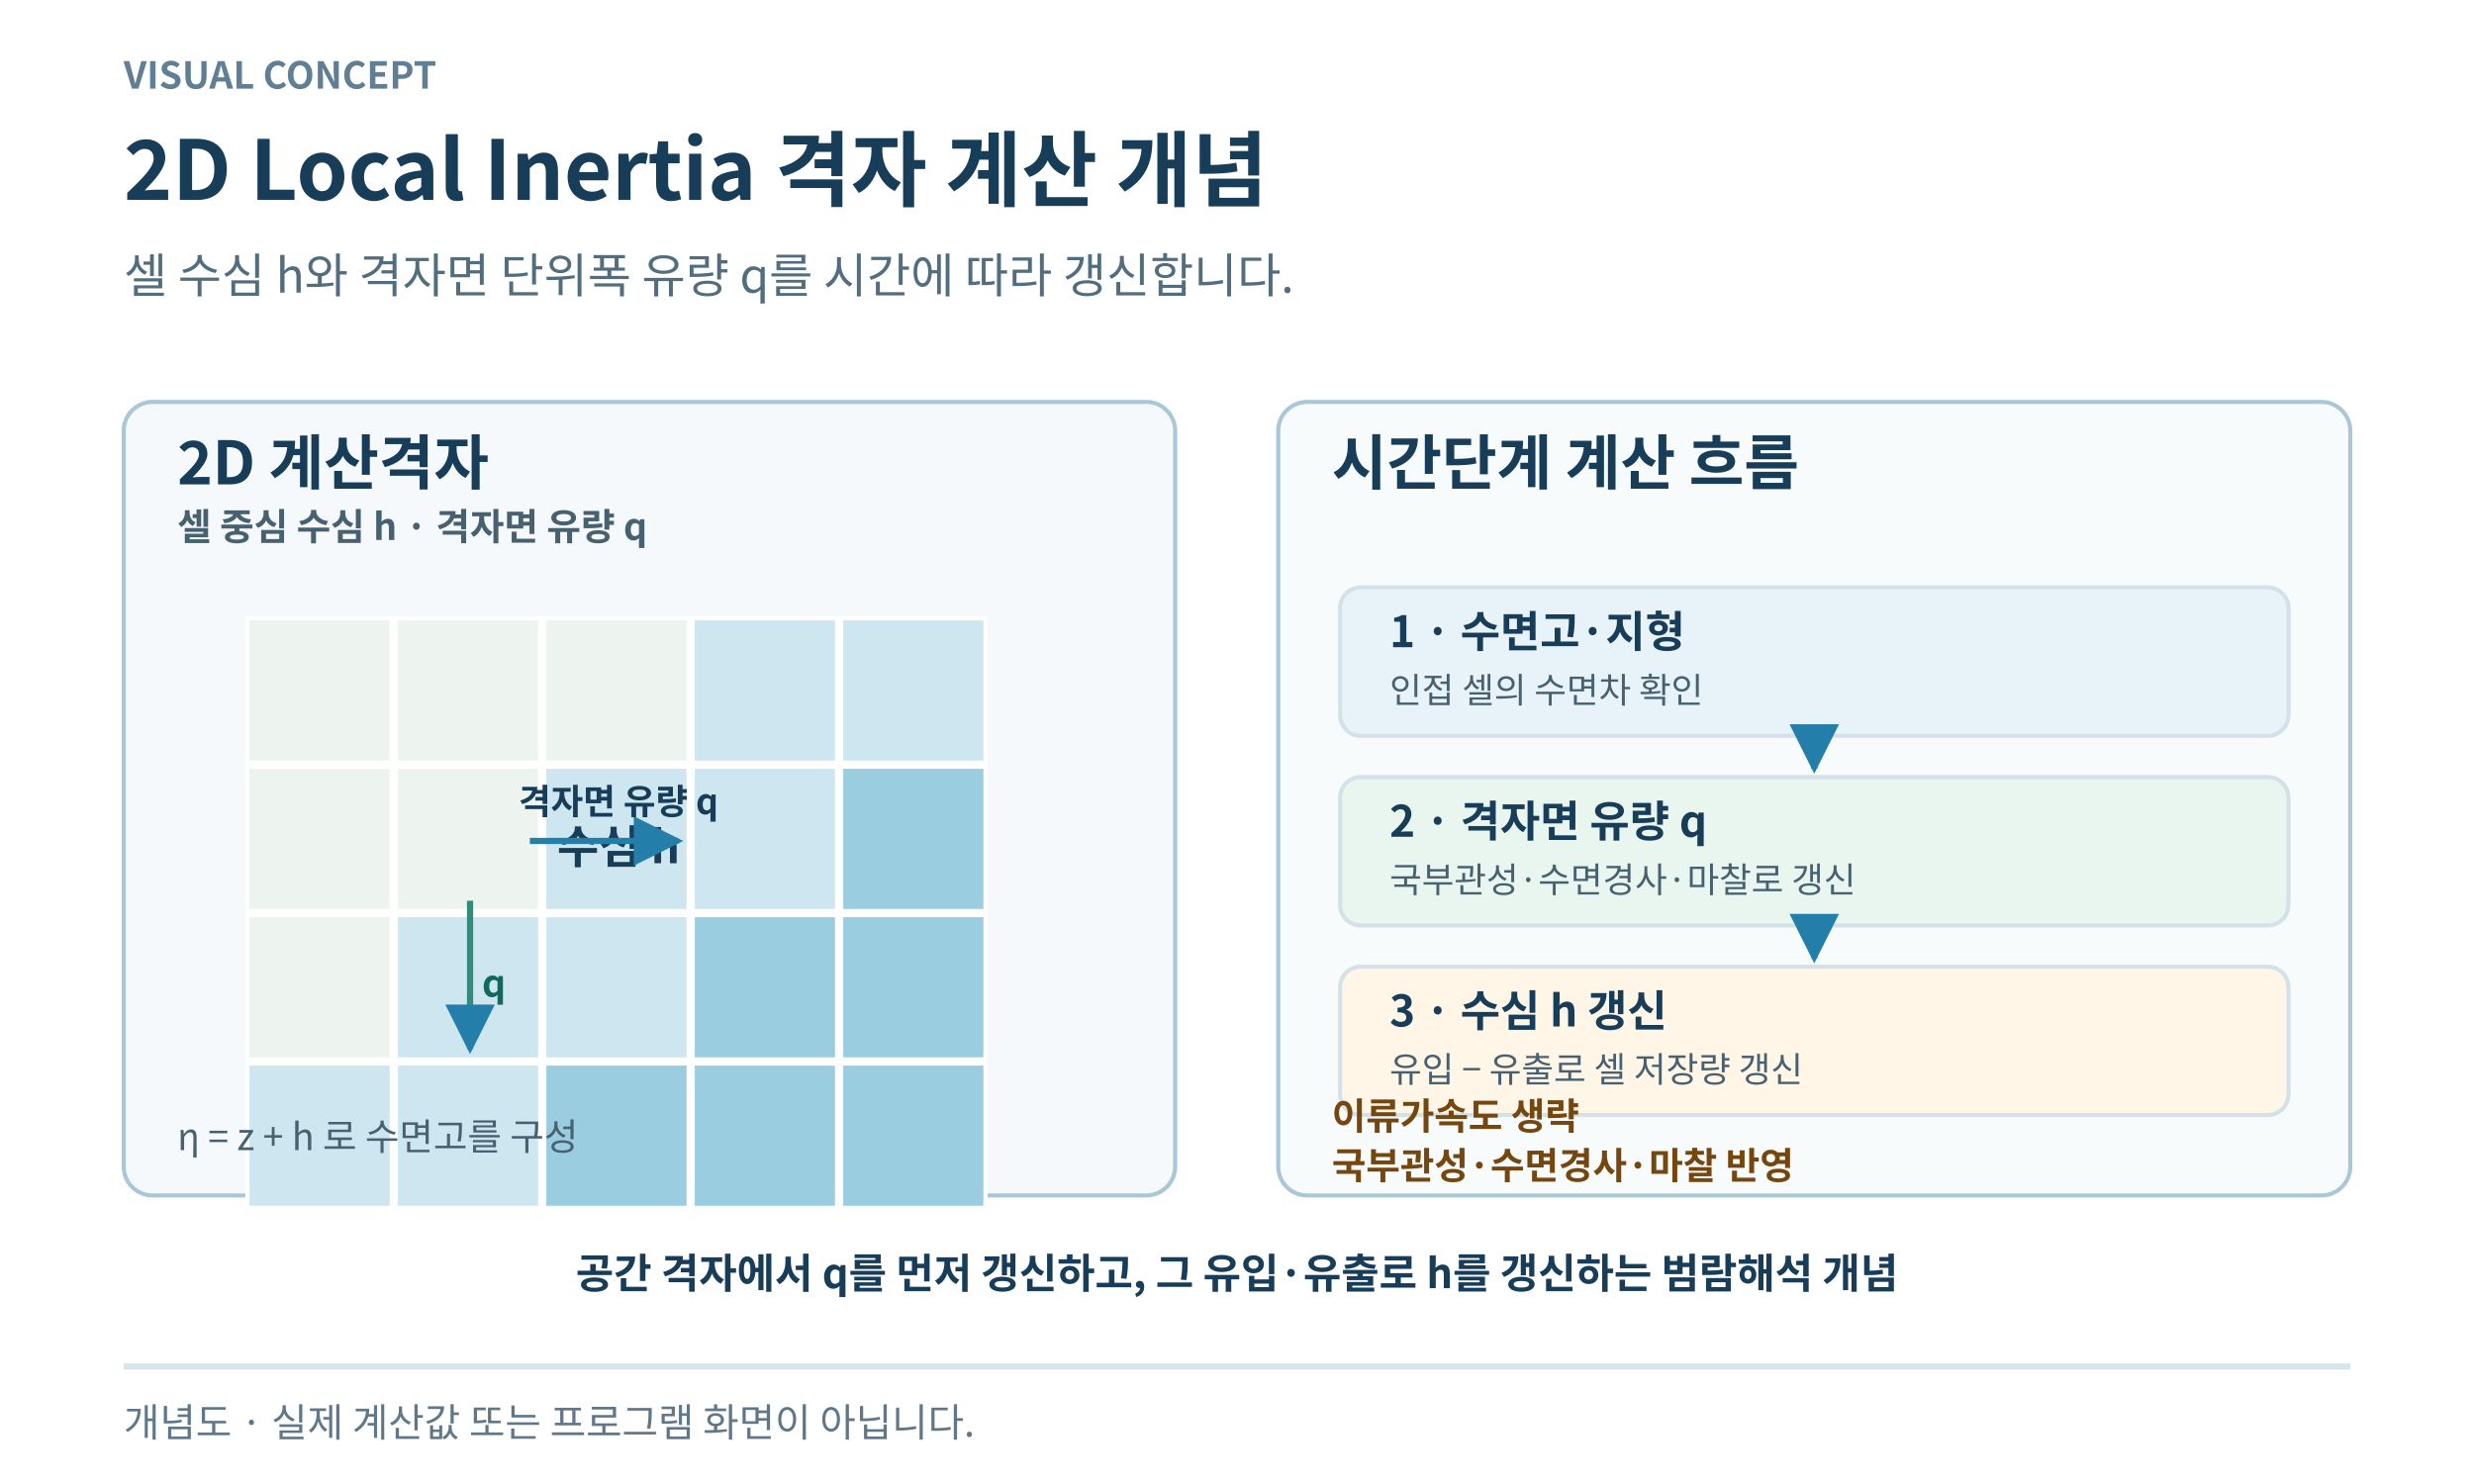
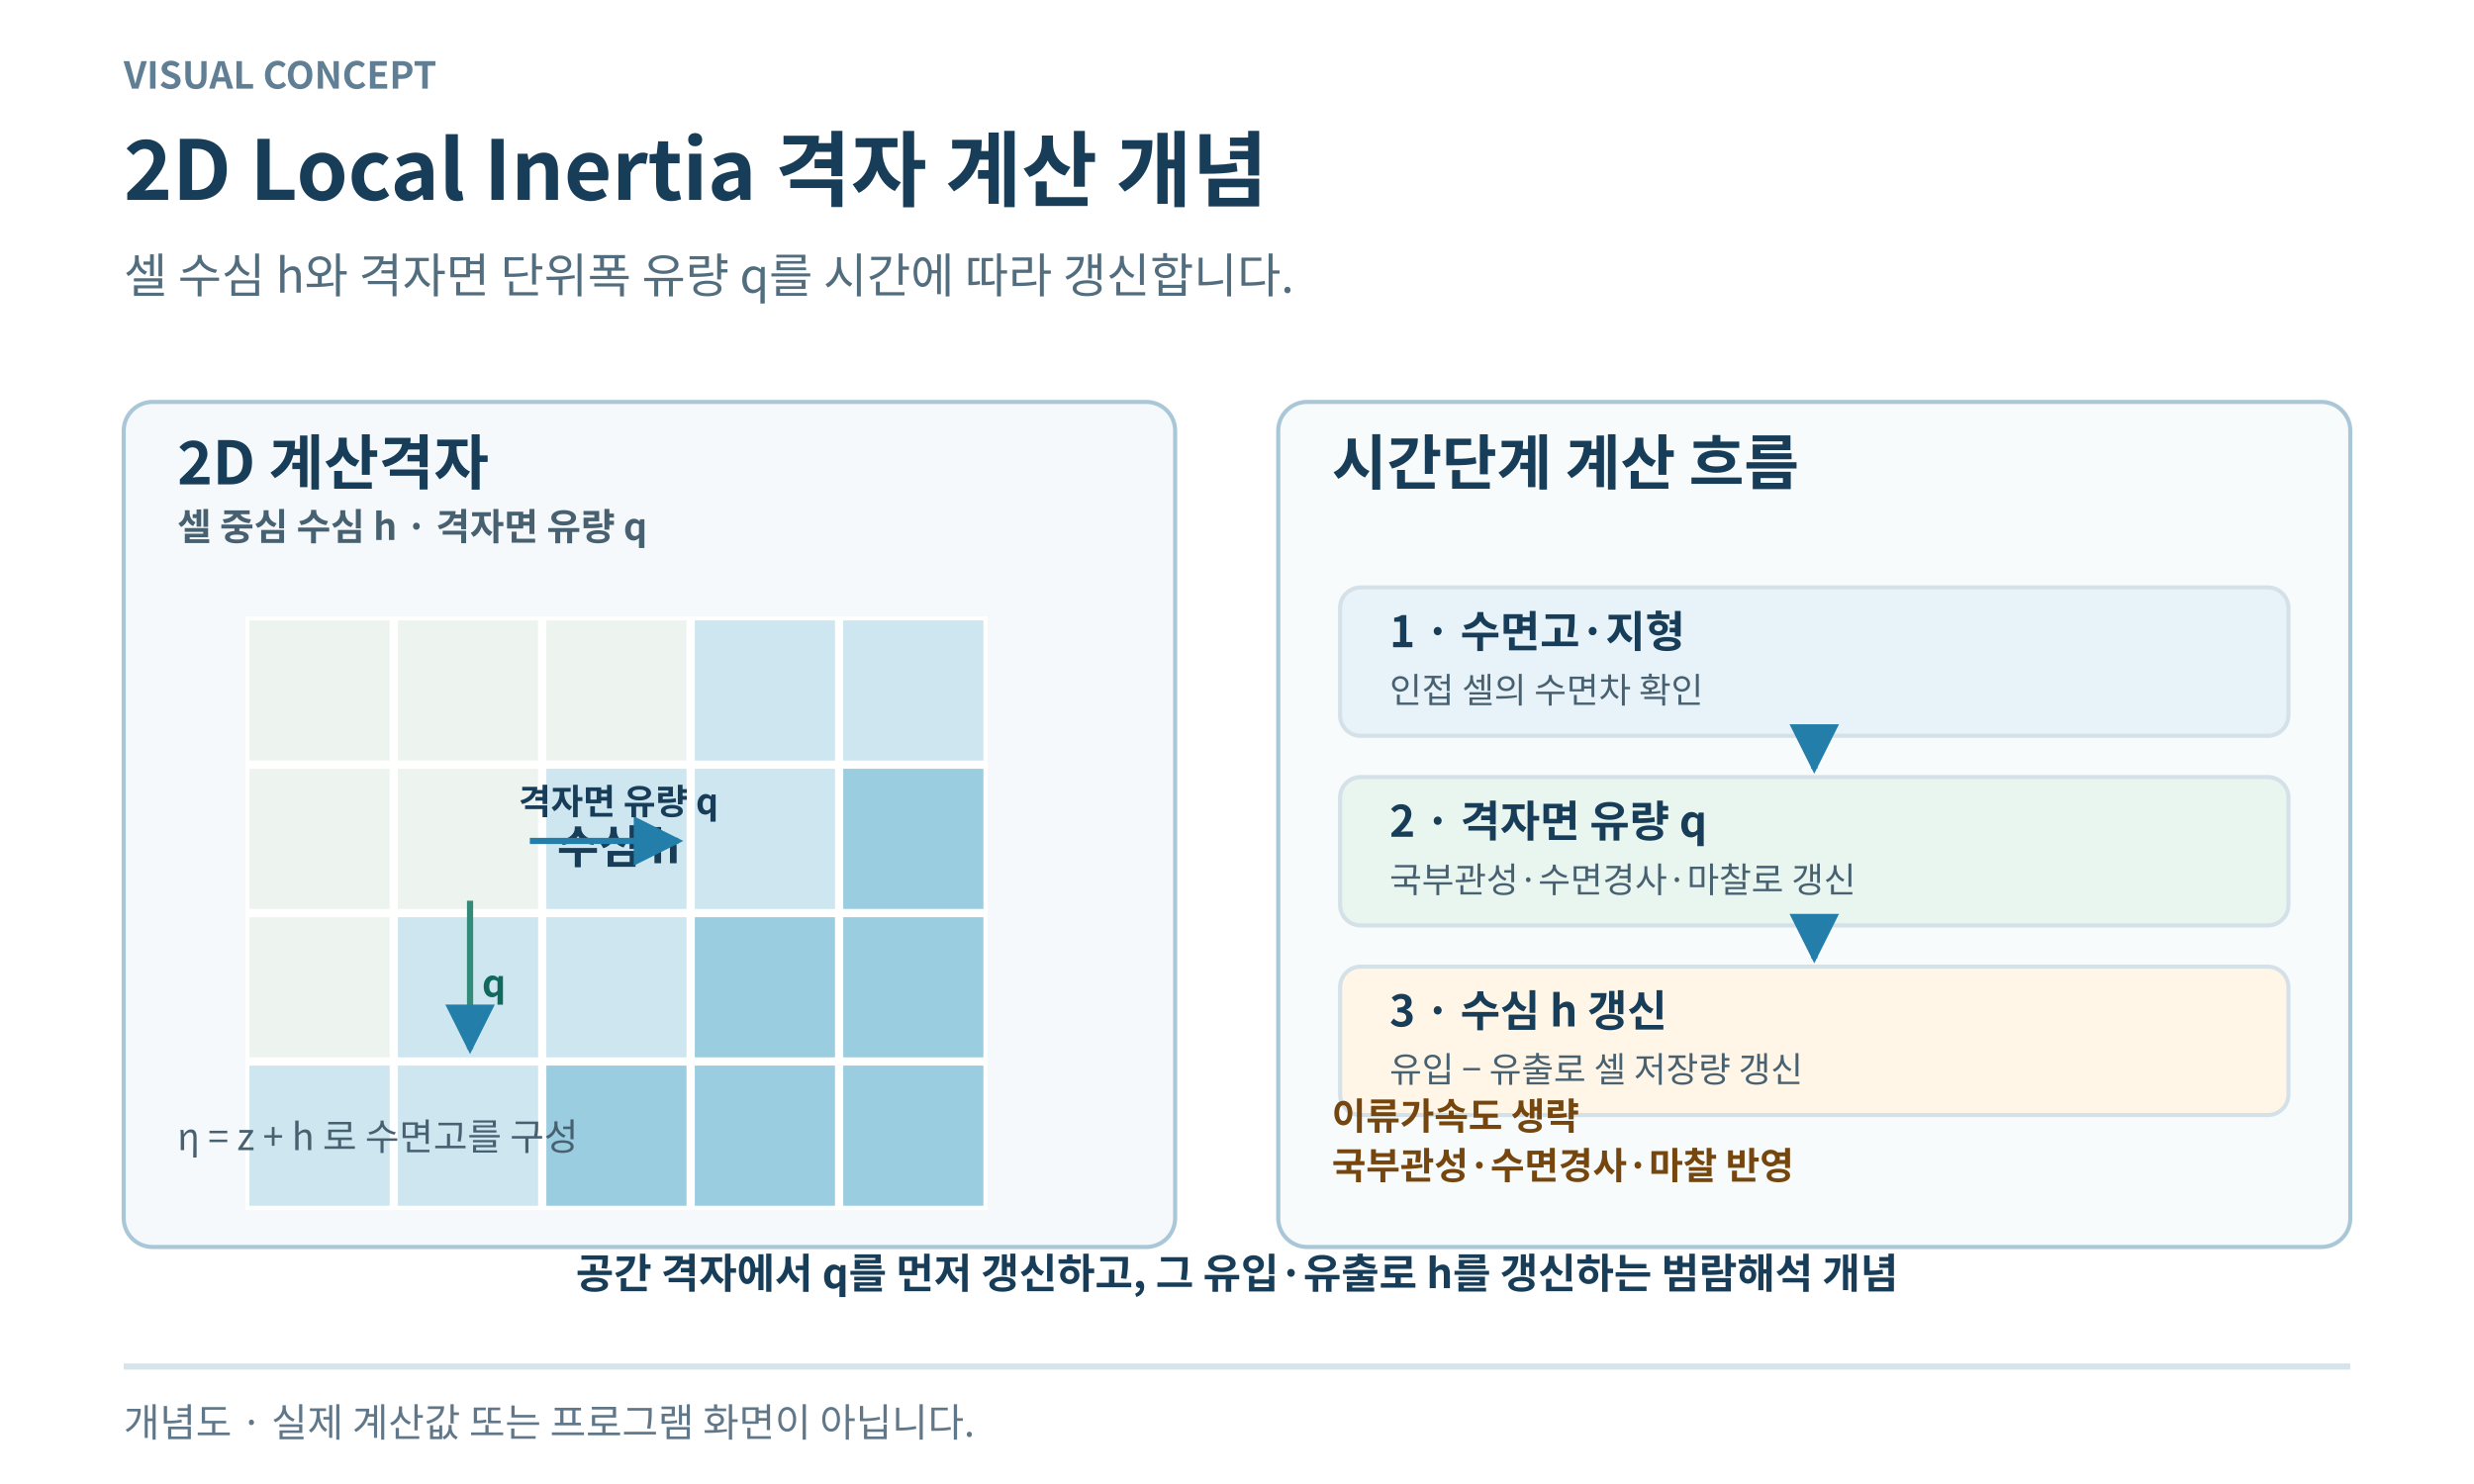
<svg xmlns="http://www.w3.org/2000/svg" width="1200" height="720" viewBox="0 0 1200 720" role="img" aria-labelledby="title desc">
  <defs>
    <marker id="arrow" viewBox="0 0 10 10" refX="9" refY="5" markerWidth="8" markerHeight="8" orient="auto-start-reverse">
      <path d="M0 0 10 5 0 10Z" fill="#247eaa" />
    </marker>
  </defs>
  <rect width="1200" height="720" fill="#fff" />
  <g font-family="Noto Sans CJK KR,Noto Sans KR,Malgun Gothic,Arial,sans-serif">
    <text x="60" y="43" font-size="18" font-weight="600" text-anchor="start" fill="#607f94">VISUAL CONCEPT</text>
    <text x="60" y="97" font-size="40" font-weight="700" text-anchor="start" fill="#173d59">2D Local Inertia 격자 계산 개념</text>
    <text x="60" y="142" font-size="23" font-weight="400" text-anchor="start" fill="#526d7e">셀 수심 h와 격자면 단위폭 유량 q를 시간에 따라 갱신합니다.</text>
-     <rect x="60" y="195" width="510" height="385" rx="14" fill="#f5f9fb" stroke="#aac7d7" stroke-width="2" />
+     <rect x="60" y="195" width="510" height="410" rx="14" fill="#f5f9fb" stroke="#aac7d7" stroke-width="2" />
    <text x="86" y="235" font-size="29" font-weight="700" text-anchor="start" fill="#173d59">2D 계산격자</text>
    <text x="86" y="262" font-size="18" font-weight="600" text-anchor="start" fill="#486171">셀 중심 수심 h · 격자면 유량 q</text>
-     <rect x="120" y="300" width="70" height="70" rx="0" fill="#edf4ef" stroke="#fff" stroke-width="2" />
-     <rect x="192" y="300" width="70" height="70" rx="0" fill="#edf4ef" stroke="#fff" stroke-width="2" />
-     <rect x="264" y="300" width="70" height="70" rx="0" fill="#edf4ef" stroke="#fff" stroke-width="2" />
-     <rect x="336" y="300" width="70" height="70" rx="0" fill="#cde6ef" stroke="#fff" stroke-width="2" />
-     <rect x="408" y="300" width="70" height="70" rx="0" fill="#cde6ef" stroke="#fff" stroke-width="2" />
-     <rect x="120" y="372" width="70" height="70" rx="0" fill="#edf4ef" stroke="#fff" stroke-width="2" />
-     <rect x="192" y="372" width="70" height="70" rx="0" fill="#edf4ef" stroke="#fff" stroke-width="2" />
-     <rect x="264" y="372" width="70" height="70" rx="0" fill="#cde6ef" stroke="#fff" stroke-width="2" />
-     <rect x="336" y="372" width="70" height="70" rx="0" fill="#cde6ef" stroke="#fff" stroke-width="2" />
-     <rect x="408" y="372" width="70" height="70" rx="0" fill="#9bcde0" stroke="#fff" stroke-width="2" />
-     <rect x="120" y="444" width="70" height="70" rx="0" fill="#edf4ef" stroke="#fff" stroke-width="2" />
-     <rect x="192" y="444" width="70" height="70" rx="0" fill="#cde6ef" stroke="#fff" stroke-width="2" />
-     <rect x="264" y="444" width="70" height="70" rx="0" fill="#cde6ef" stroke="#fff" stroke-width="2" />
-     <rect x="336" y="444" width="70" height="70" rx="0" fill="#9bcde0" stroke="#fff" stroke-width="2" />
-     <rect x="408" y="444" width="70" height="70" rx="0" fill="#9bcde0" stroke="#fff" stroke-width="2" />
-     <rect x="120" y="516" width="70" height="70" rx="0" fill="#cde6ef" stroke="#fff" stroke-width="2" />
-     <rect x="192" y="516" width="70" height="70" rx="0" fill="#cde6ef" stroke="#fff" stroke-width="2" />
-     <rect x="264" y="516" width="70" height="70" rx="0" fill="#9bcde0" stroke="#fff" stroke-width="2" />
-     <rect x="336" y="516" width="70" height="70" rx="0" fill="#9bcde0" stroke="#fff" stroke-width="2" />
-     <rect x="408" y="516" width="70" height="70" rx="0" fill="#9bcde0" stroke="#fff" stroke-width="2" />
+     <path d="M120 300h70v70h-70Z" fill="#edf4ef" stroke="#fff" stroke-width="2" />
+     <path d="M192 300h70v70h-70Z" fill="#edf4ef" stroke="#fff" stroke-width="2" />
+     <path d="M264 300h70v70h-70Z" fill="#edf4ef" stroke="#fff" stroke-width="2" />
+     <path d="M336 300h70v70h-70Z" fill="#cde6ef" stroke="#fff" stroke-width="2" />
+     <path d="M408 300h70v70h-70Z" fill="#cde6ef" stroke="#fff" stroke-width="2" />
+     <path d="M120 372h70v70h-70Z" fill="#edf4ef" stroke="#fff" stroke-width="2" />
+     <path d="M192 372h70v70h-70Z" fill="#edf4ef" stroke="#fff" stroke-width="2" />
+     <path d="M264 372h70v70h-70Z" fill="#cde6ef" stroke="#fff" stroke-width="2" />
+     <path d="M336 372h70v70h-70Z" fill="#cde6ef" stroke="#fff" stroke-width="2" />
+     <path d="M408 372h70v70h-70Z" fill="#9bcde0" stroke="#fff" stroke-width="2" />
+     <path d="M120 444h70v70h-70Z" fill="#edf4ef" stroke="#fff" stroke-width="2" />
+     <path d="M192 444h70v70h-70Z" fill="#cde6ef" stroke="#fff" stroke-width="2" />
+     <path d="M264 444h70v70h-70Z" fill="#cde6ef" stroke="#fff" stroke-width="2" />
+     <path d="M336 444h70v70h-70Z" fill="#9bcde0" stroke="#fff" stroke-width="2" />
+     <path d="M408 444h70v70h-70Z" fill="#9bcde0" stroke="#fff" stroke-width="2" />
+     <path d="M120 516h70v70h-70Z" fill="#cde6ef" stroke="#fff" stroke-width="2" />
+     <path d="M192 516h70v70h-70Z" fill="#cde6ef" stroke="#fff" stroke-width="2" />
+     <path d="M264 516h70v70h-70Z" fill="#9bcde0" stroke="#fff" stroke-width="2" />
+     <path d="M336 516h70v70h-70Z" fill="#9bcde0" stroke="#fff" stroke-width="2" />
+     <path d="M408 516h70v70h-70Z" fill="#9bcde0" stroke="#fff" stroke-width="2" />
    <text x="300" y="418.8" font-size="22" font-weight="700" text-anchor="middle" fill="#173d59">수심 h</text>
    <line x1="257" y1="408" x2="329" y2="408" stroke="#247eaa" stroke-width="3" marker-end="url(#arrow)" />
    <text x="300" y="395" font-size="17" font-weight="700" text-anchor="middle" fill="#173d59">격자면 유량 q</text>
    <line x1="228" y1="437" x2="228" y2="509" stroke="#328c79" stroke-width="3" marker-end="url(#arrow)" />
    <text x="233.76" y="483.6" font-size="18" font-weight="700" text-anchor="start" fill="#11695d">q</text>
    <text x="86" y="558" font-size="18" font-weight="500" text-anchor="start" fill="#486171">η = z + h 로 수면고를 구성</text>
-     <rect x="620" y="195" width="520" height="385" rx="14" fill="#f8fbfc" stroke="#aac7d7" stroke-width="2" />
+     <rect x="620" y="195" width="520" height="410" rx="14" fill="#f8fbfc" stroke="#aac7d7" stroke-width="2" />
    <text x="646" y="235" font-size="29" font-weight="700" text-anchor="start" fill="#173d59">시간단계 계산 흐름</text>
    <rect x="650" y="285" width="460" height="72" rx="10" fill="#e8f3f9" stroke="#d4e1e8" stroke-width="2" />
    <text x="674" y="314" font-size="21" font-weight="700" text-anchor="start" fill="#173d59">1 · 수면고·지형</text>
    <text x="674" y="341" font-size="17" font-weight="500" text-anchor="start" fill="#486171">인접 셀의 수면차 확인</text>
    <path d="M880 361V373" fill="none" stroke="#247eaa" stroke-width="3" marker-end="url(#arrow)" />
    <rect x="650" y="377" width="460" height="72" rx="10" fill="#e9f5ef" stroke="#d4e1e8" stroke-width="2" />
    <text x="674" y="406" font-size="21" font-weight="700" text-anchor="start" fill="#173d59">2 · 격자면 유량 q</text>
    <text x="674" y="433" font-size="17" font-weight="500" text-anchor="start" fill="#486171">국부관성·수면경사·마찰로 갱신</text>
    <path d="M880 453V465" fill="none" stroke="#247eaa" stroke-width="3" marker-end="url(#arrow)" />
    <rect x="650" y="469" width="460" height="72" rx="10" fill="#fff6e7" stroke="#d4e1e8" stroke-width="2" />
    <text x="674" y="498" font-size="21" font-weight="700" text-anchor="start" fill="#173d59">3 · 수심 h 갱신</text>
    <text x="674" y="525" font-size="17" font-weight="500" text-anchor="start" fill="#486171">유입 − 유출로 셀 저장량 갱신</text>
    <text x="646" y="548" font-size="18" font-weight="600" text-anchor="start" fill="#75470f">이류가속도 생략</text>
    <text x="646" y="572" font-size="18" font-weight="600" text-anchor="start" fill="#75470f">국부관성·수면경사·마찰 반영</text>
    <text x="600" y="625" font-size="20" font-weight="600" text-anchor="middle" fill="#173d59">공간 격자에서 q를 먼저 갱신하고, 그 유입·유출로 h를 갱신하는 범람해석 개념</text>
    <line x1="60" y1="663" x2="1140" y2="663" stroke="#d7e4ec" stroke-width="3" />
    <text x="60" y="697" font-size="19" font-weight="400" text-anchor="start" fill="#607789">개념도 · 실제 계산값 또는 프로그램 화면이 아닙니다.</text>
  </g>
</svg>
